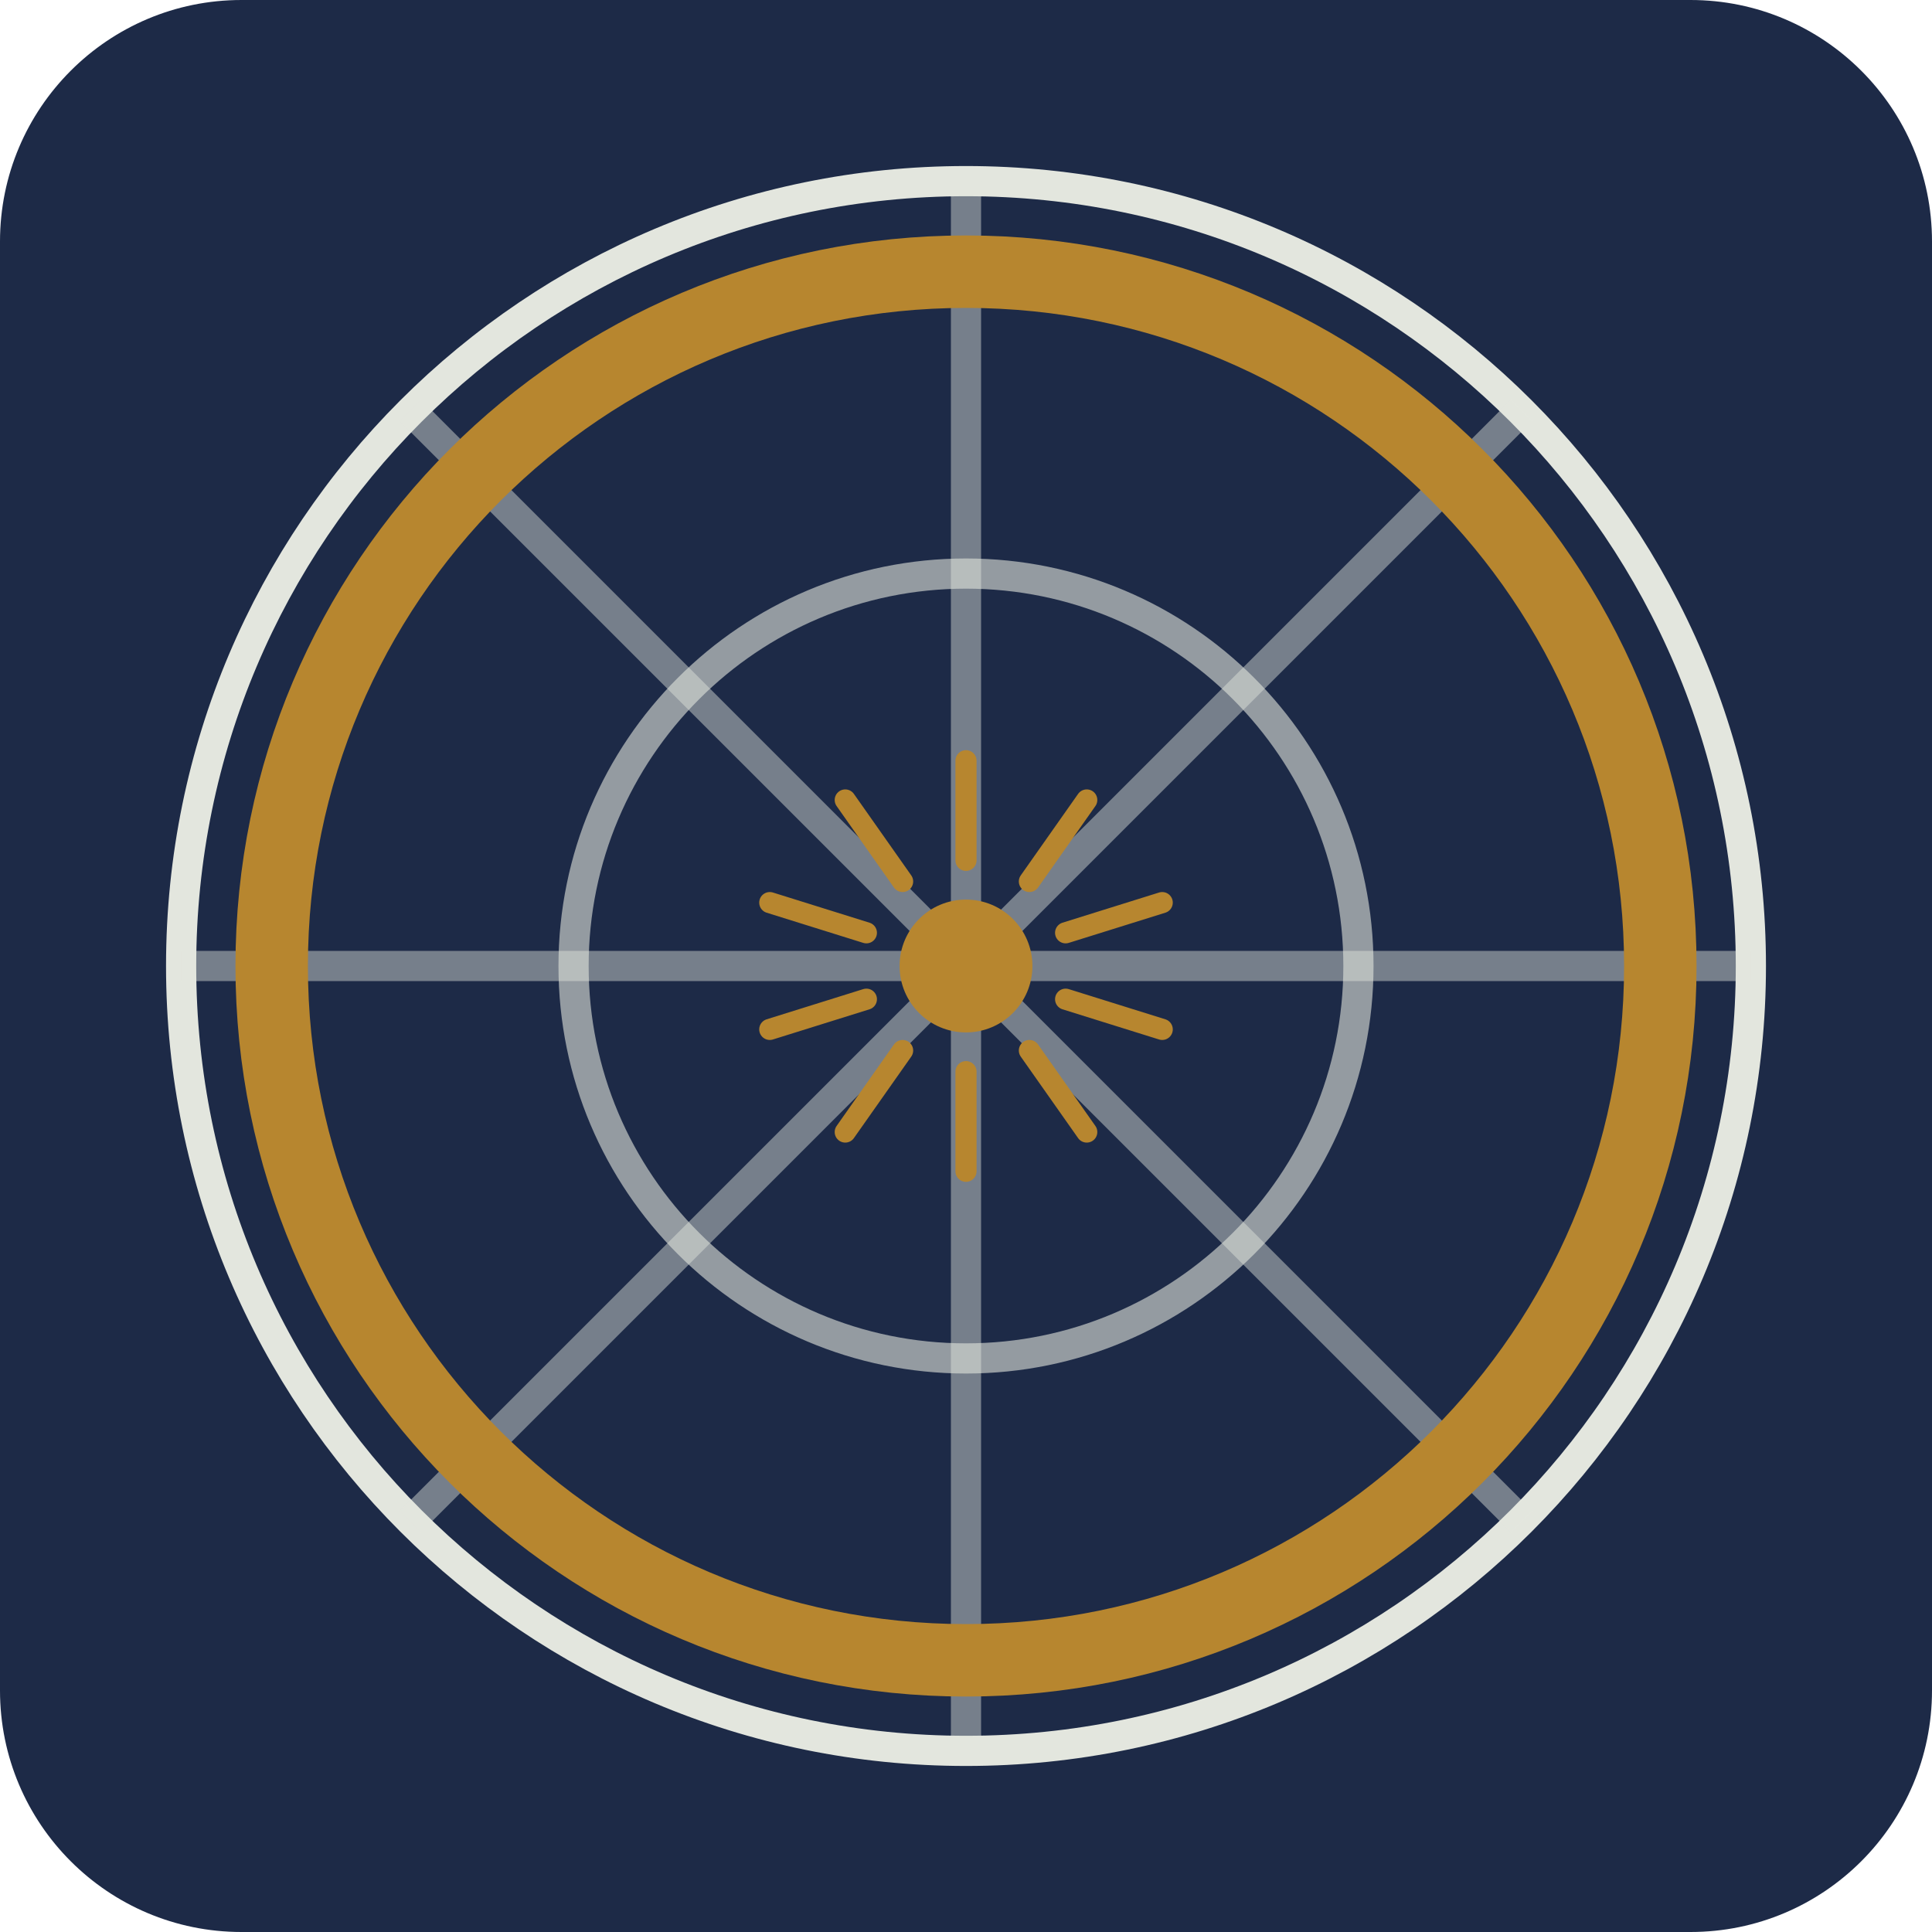
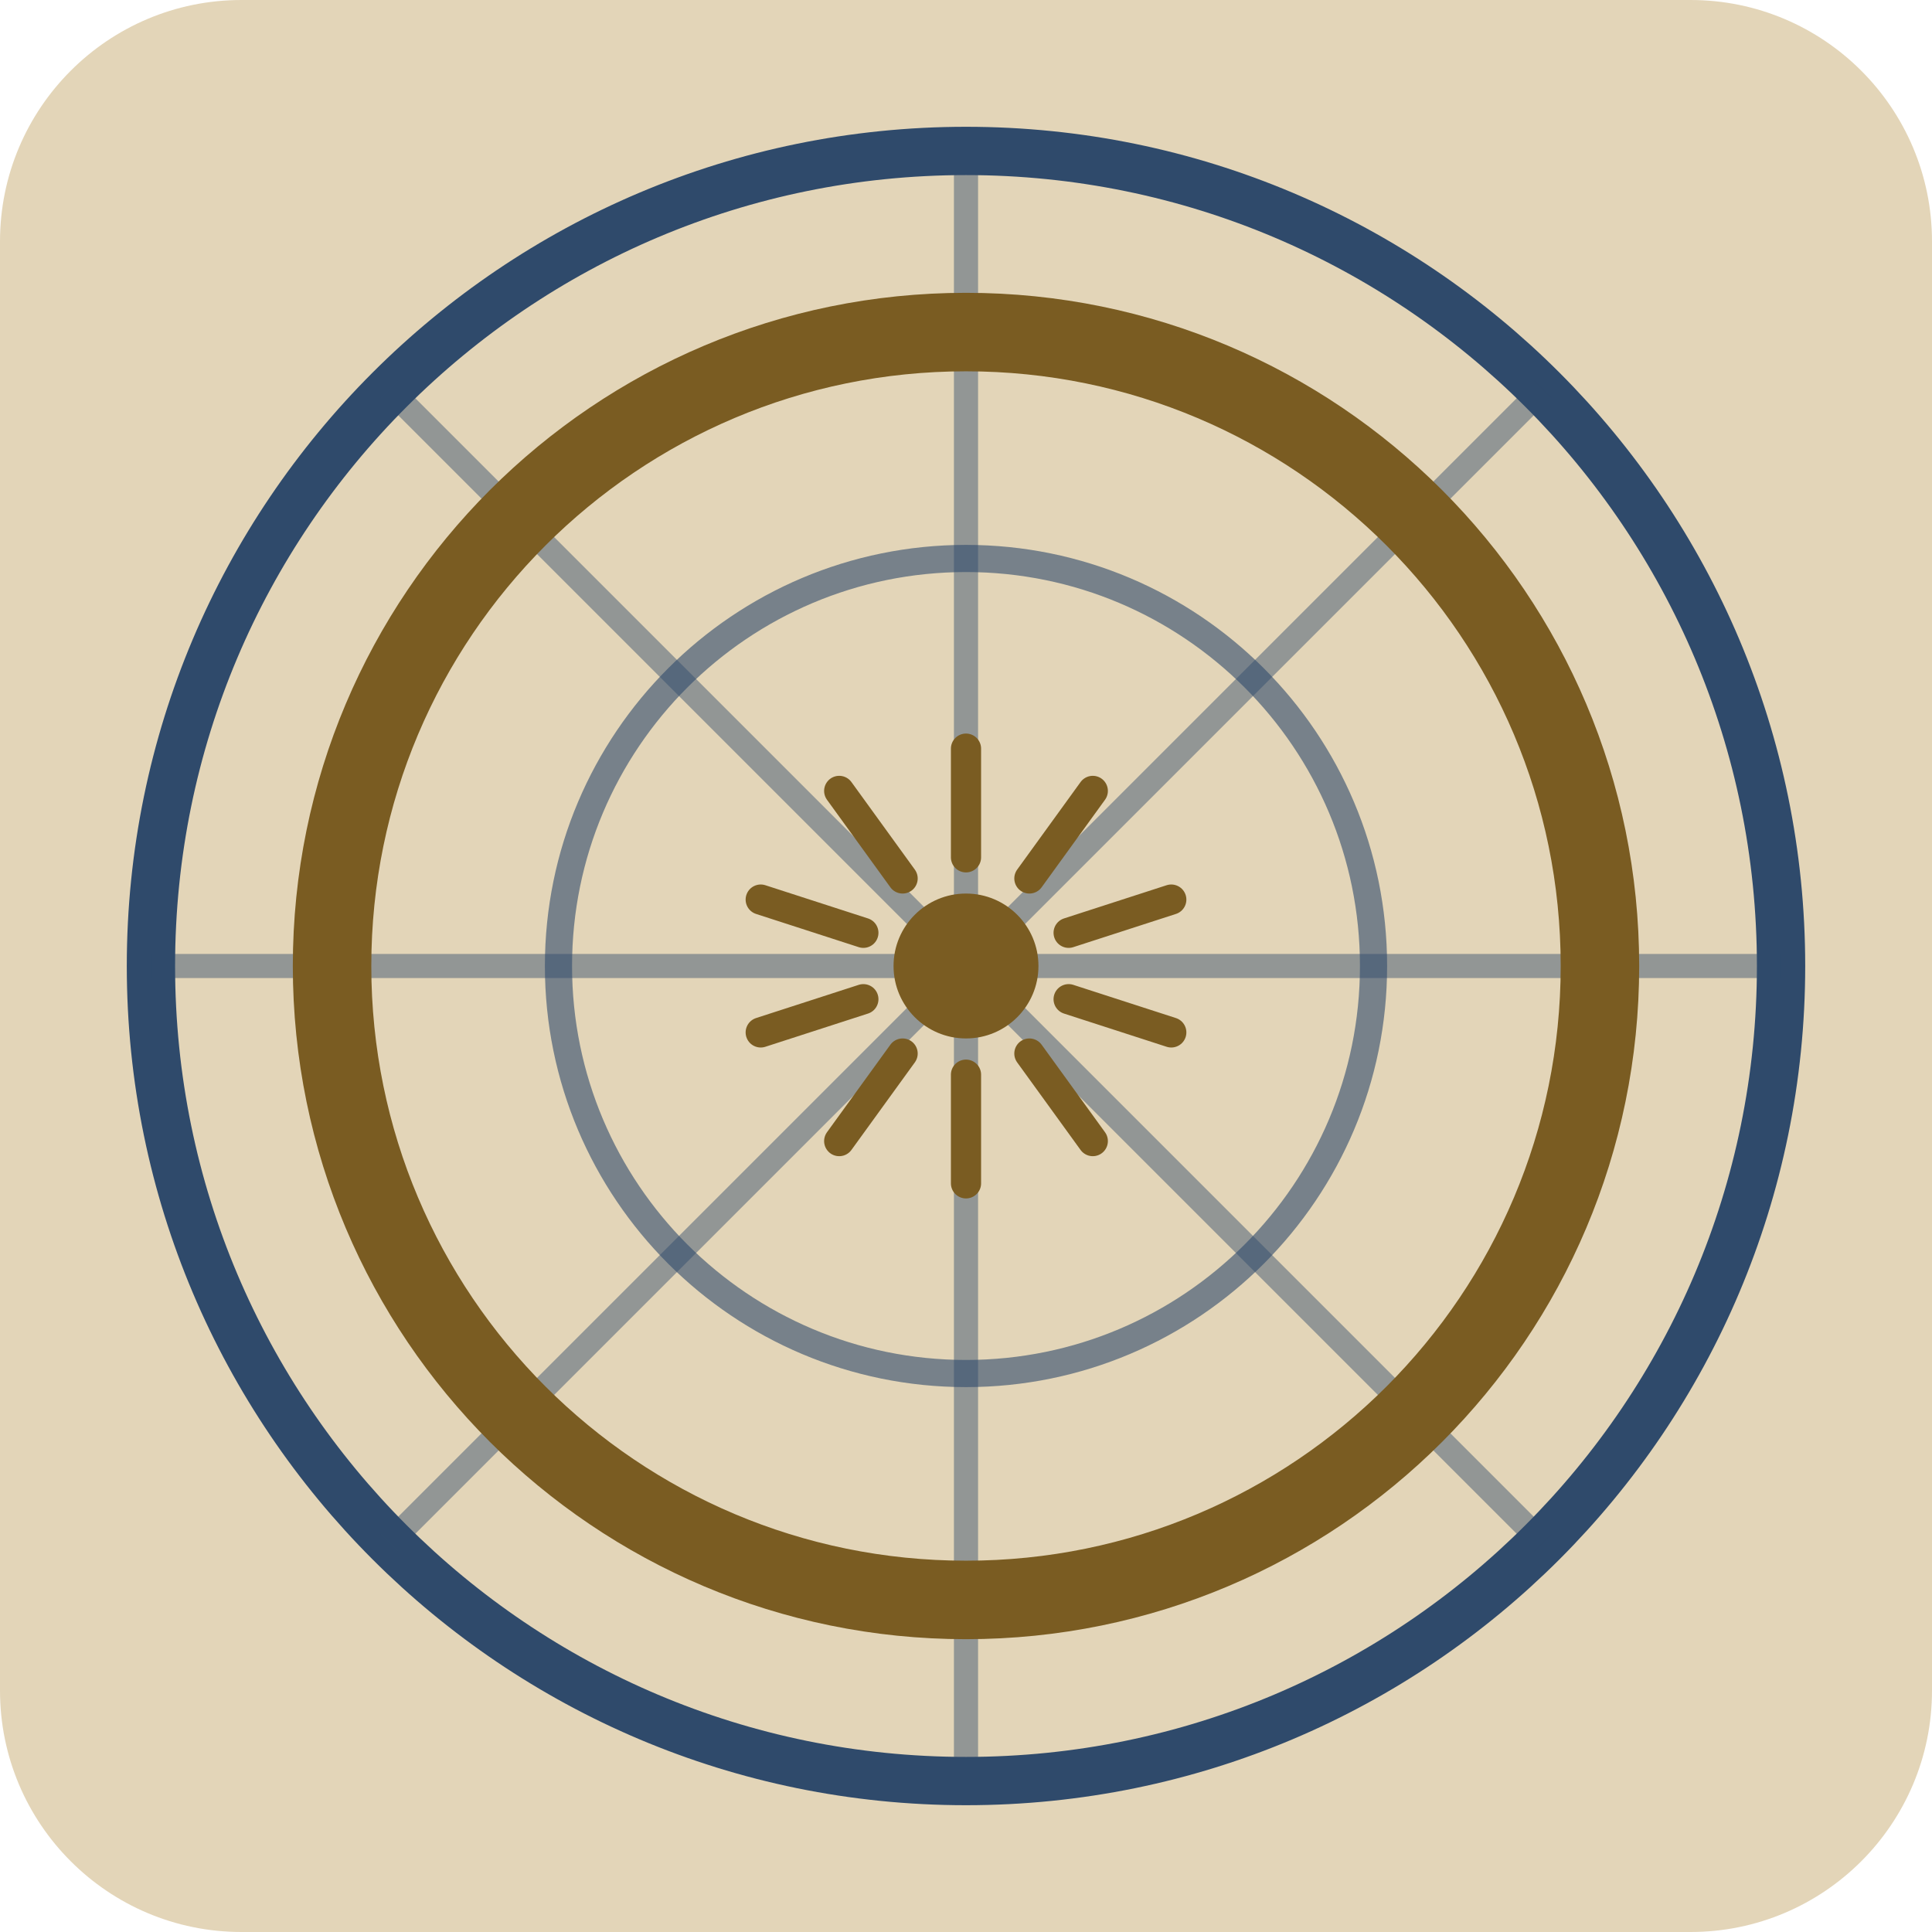
<svg xmlns="http://www.w3.org/2000/svg" viewBox="0 0 64 64">
-   <rect width="64" height="64" rx="8" fill="#1D2A47" />
-   <g fill="none" stroke="#E3E6DE" stroke-width="1">
-     <circle cx="32" cy="32" r="26" />
-     <circle cx="32" cy="32" r="13" opacity=".6" />
-     <path d="M32 6v52M6 32h52M13.6 13.6l36.8 36.8M50.4 13.6L13.6 50.4" opacity=".45" />
+   <rect width="64" height="64" rx="8" fill="#E3D5B8" />
+   <g fill="none" stroke="#2F4A6B">
+     <circle cx="32" cy="32" r="27" stroke-width="1.6" />
+     <circle cx="32" cy="32" r="13.5" stroke-width=".9" opacity=".6" />
+     <path d="M32 5v54M5 32h54M12.9 12.9l38.2 38.2M51.1 12.9L12.9 51.1" stroke-width=".8" opacity=".45" />
  </g>
-   <circle cx="32" cy="32" r="23" fill="none" stroke="#B7862F" stroke-width="2.4" />
-   <circle cx="32.0" cy="32.0" r="2.2" fill="#B7862F" />
-   <line x1="32.0" y1="28.5" x2="32.0" y2="25.2" stroke="#B7862F" stroke-width="0.7" stroke-linecap="round" />
-   <line x1="34.1" y1="29.2" x2="36.0" y2="26.5" stroke="#B7862F" stroke-width="0.7" stroke-linecap="round" />
-   <line x1="35.3" y1="30.9" x2="38.5" y2="29.9" stroke="#B7862F" stroke-width="0.7" stroke-linecap="round" />
-   <line x1="35.3" y1="33.1" x2="38.5" y2="34.1" stroke="#B7862F" stroke-width="0.7" stroke-linecap="round" />
-   <line x1="34.1" y1="34.8" x2="36.0" y2="37.5" stroke="#B7862F" stroke-width="0.7" stroke-linecap="round" />
-   <line x1="32.0" y1="35.5" x2="32.0" y2="38.8" stroke="#B7862F" stroke-width="0.7" stroke-linecap="round" />
-   <line x1="29.9" y1="34.8" x2="28.0" y2="37.5" stroke="#B7862F" stroke-width="0.7" stroke-linecap="round" />
-   <line x1="28.7" y1="33.1" x2="25.5" y2="34.1" stroke="#B7862F" stroke-width="0.7" stroke-linecap="round" />
-   <line x1="28.7" y1="30.9" x2="25.5" y2="29.9" stroke="#B7862F" stroke-width="0.7" stroke-linecap="round" />
-   <line x1="29.9" y1="29.2" x2="28.0" y2="26.5" stroke="#B7862F" stroke-width="0.7" stroke-linecap="round" />
+   <circle cx="32" cy="32" r="21" fill="none" stroke="#7A5C22" stroke-width="2.6" />
+   <circle cx="32" cy="32" r="2.4" fill="#7A5C22" />
+   <g stroke="#7A5C22" stroke-width="1" stroke-linecap="round">
+     <line x1="32.0" y1="28.4" x2="32.0" y2="24.8" />
+     <line x1="34.1" y1="29.1" x2="36.2" y2="26.2" />
+     <line x1="35.4" y1="30.9" x2="38.8" y2="29.8" />
+     <line x1="35.4" y1="33.1" x2="38.8" y2="34.2" />
+     <line x1="34.1" y1="34.9" x2="36.2" y2="37.8" />
+     <line x1="32.0" y1="35.6" x2="32.0" y2="39.2" />
+     <line x1="29.9" y1="34.9" x2="27.8" y2="37.8" />
+     <line x1="28.6" y1="33.1" x2="25.2" y2="34.2" />
+     <line x1="28.6" y1="30.9" x2="25.2" y2="29.8" />
+     <line x1="29.9" y1="29.1" x2="27.8" y2="26.2" />
+   </g>
</svg>
